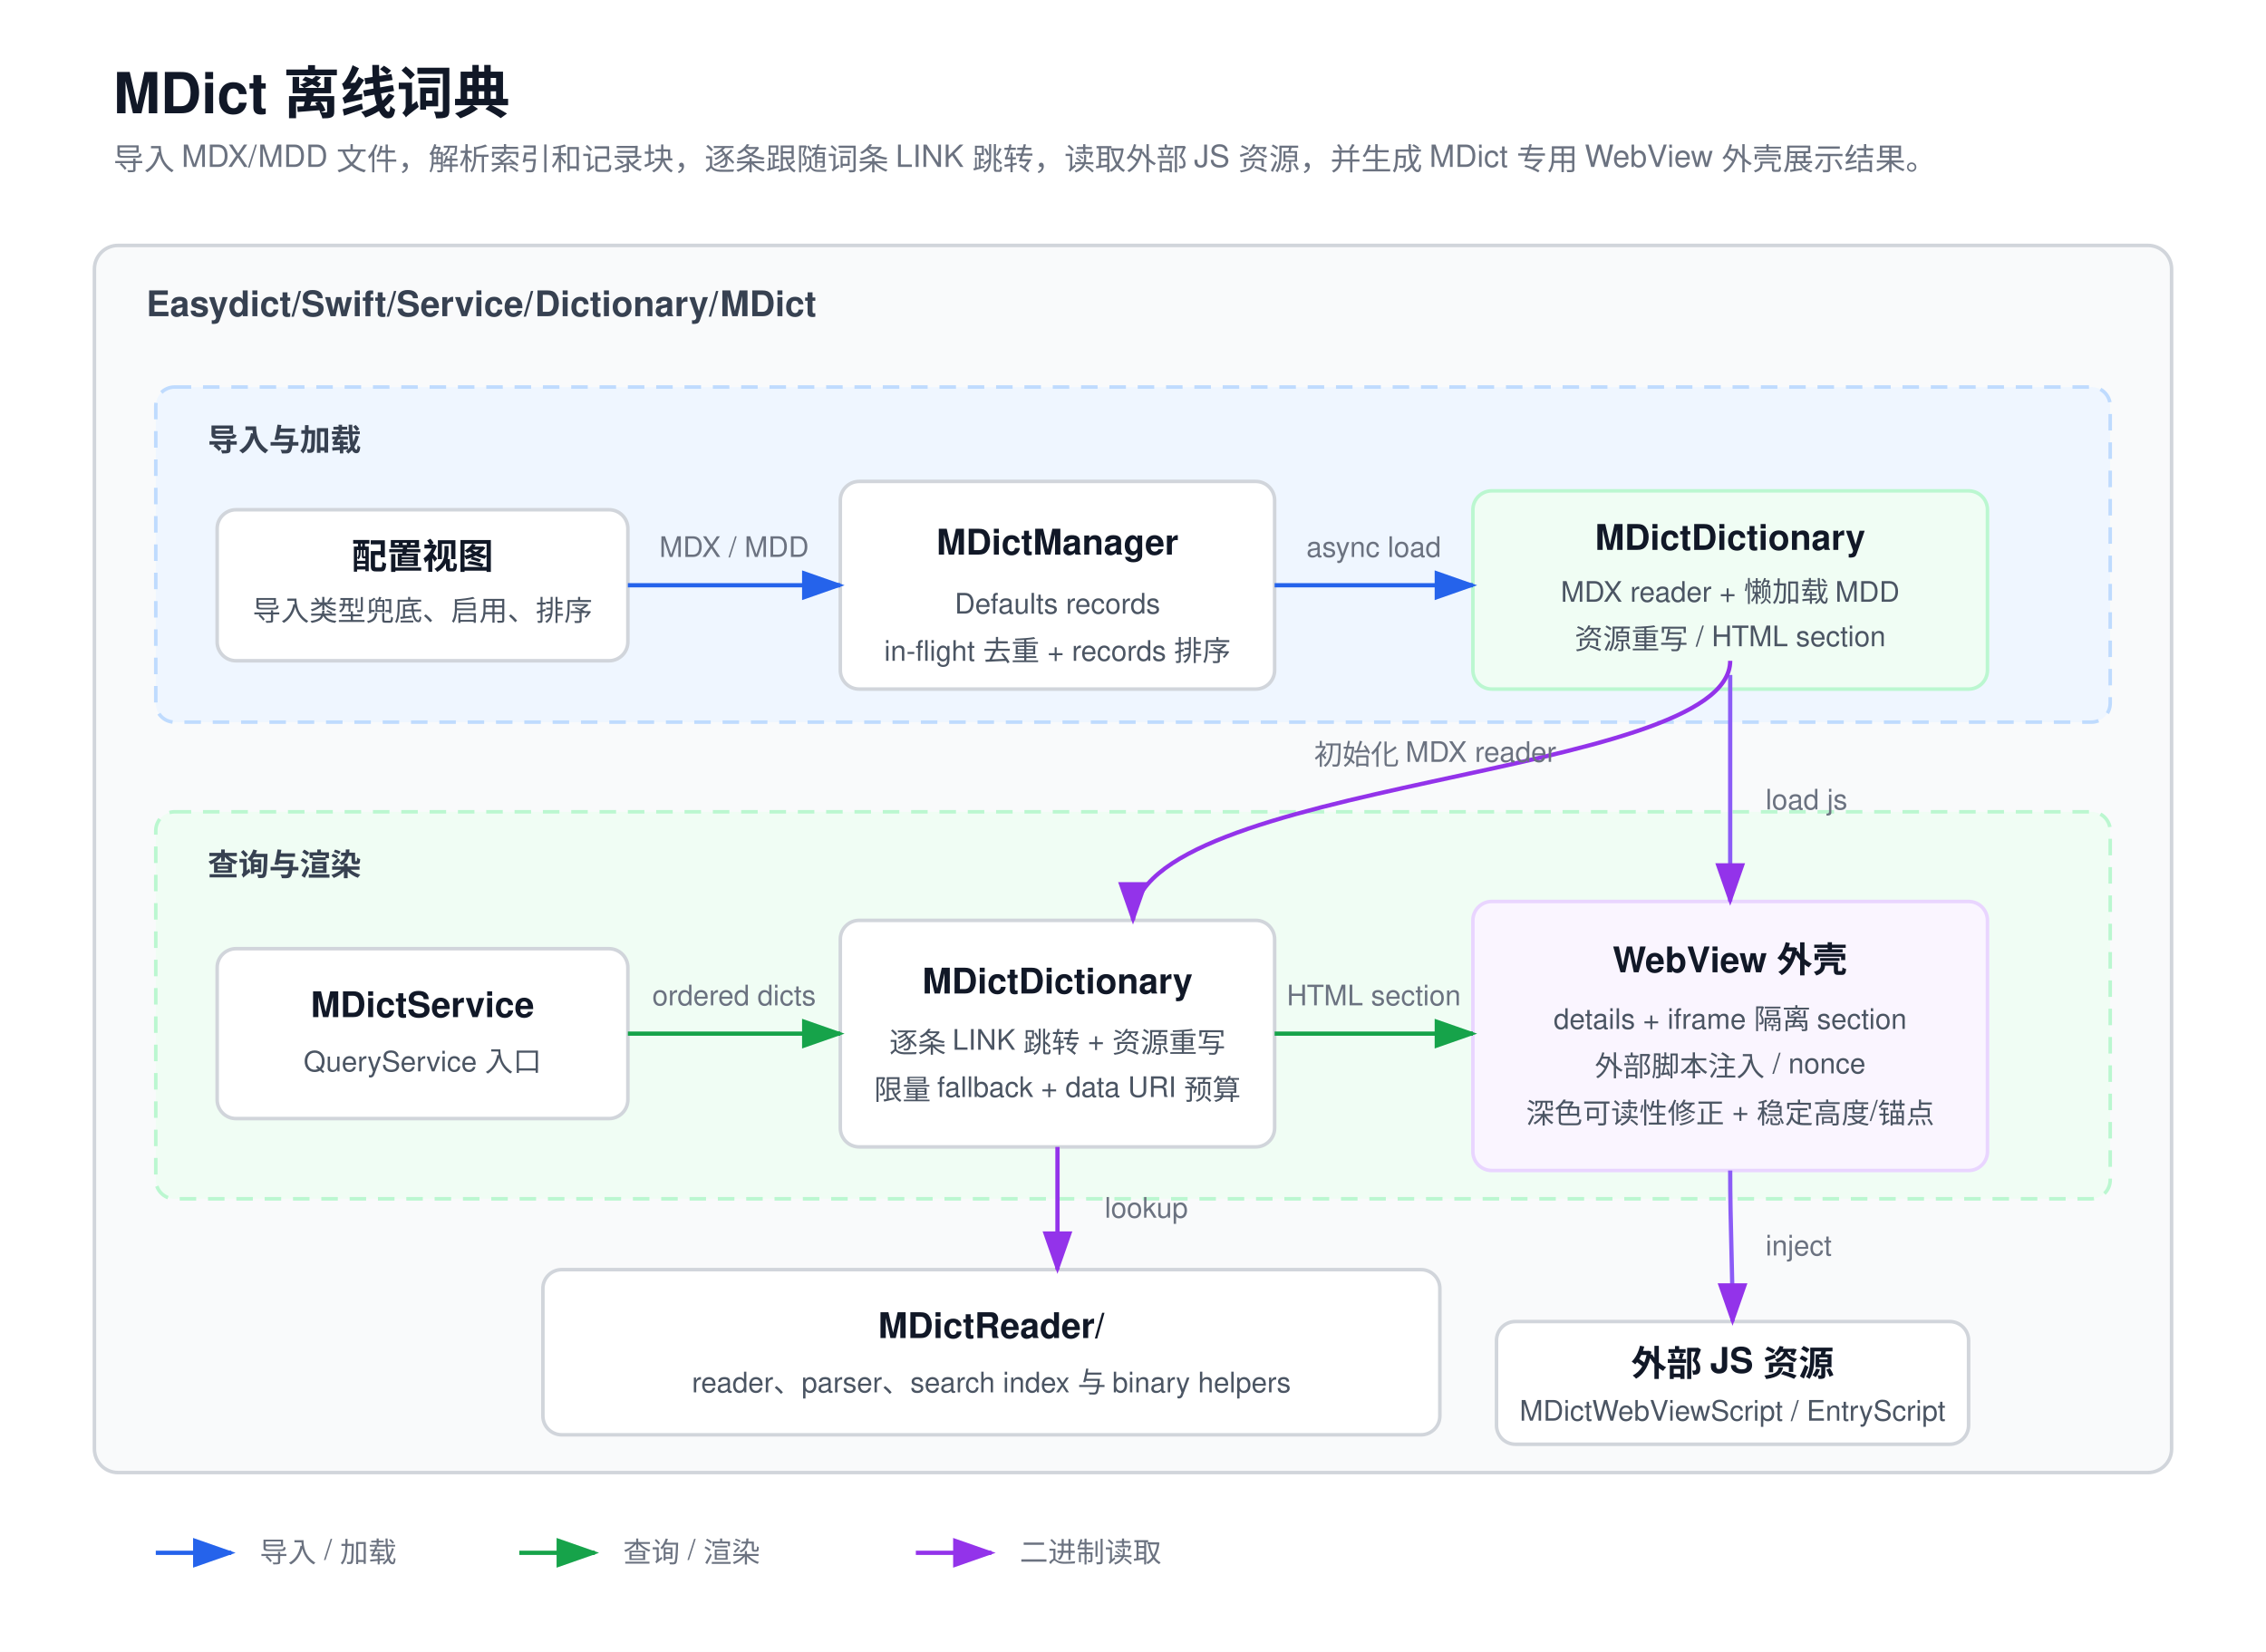
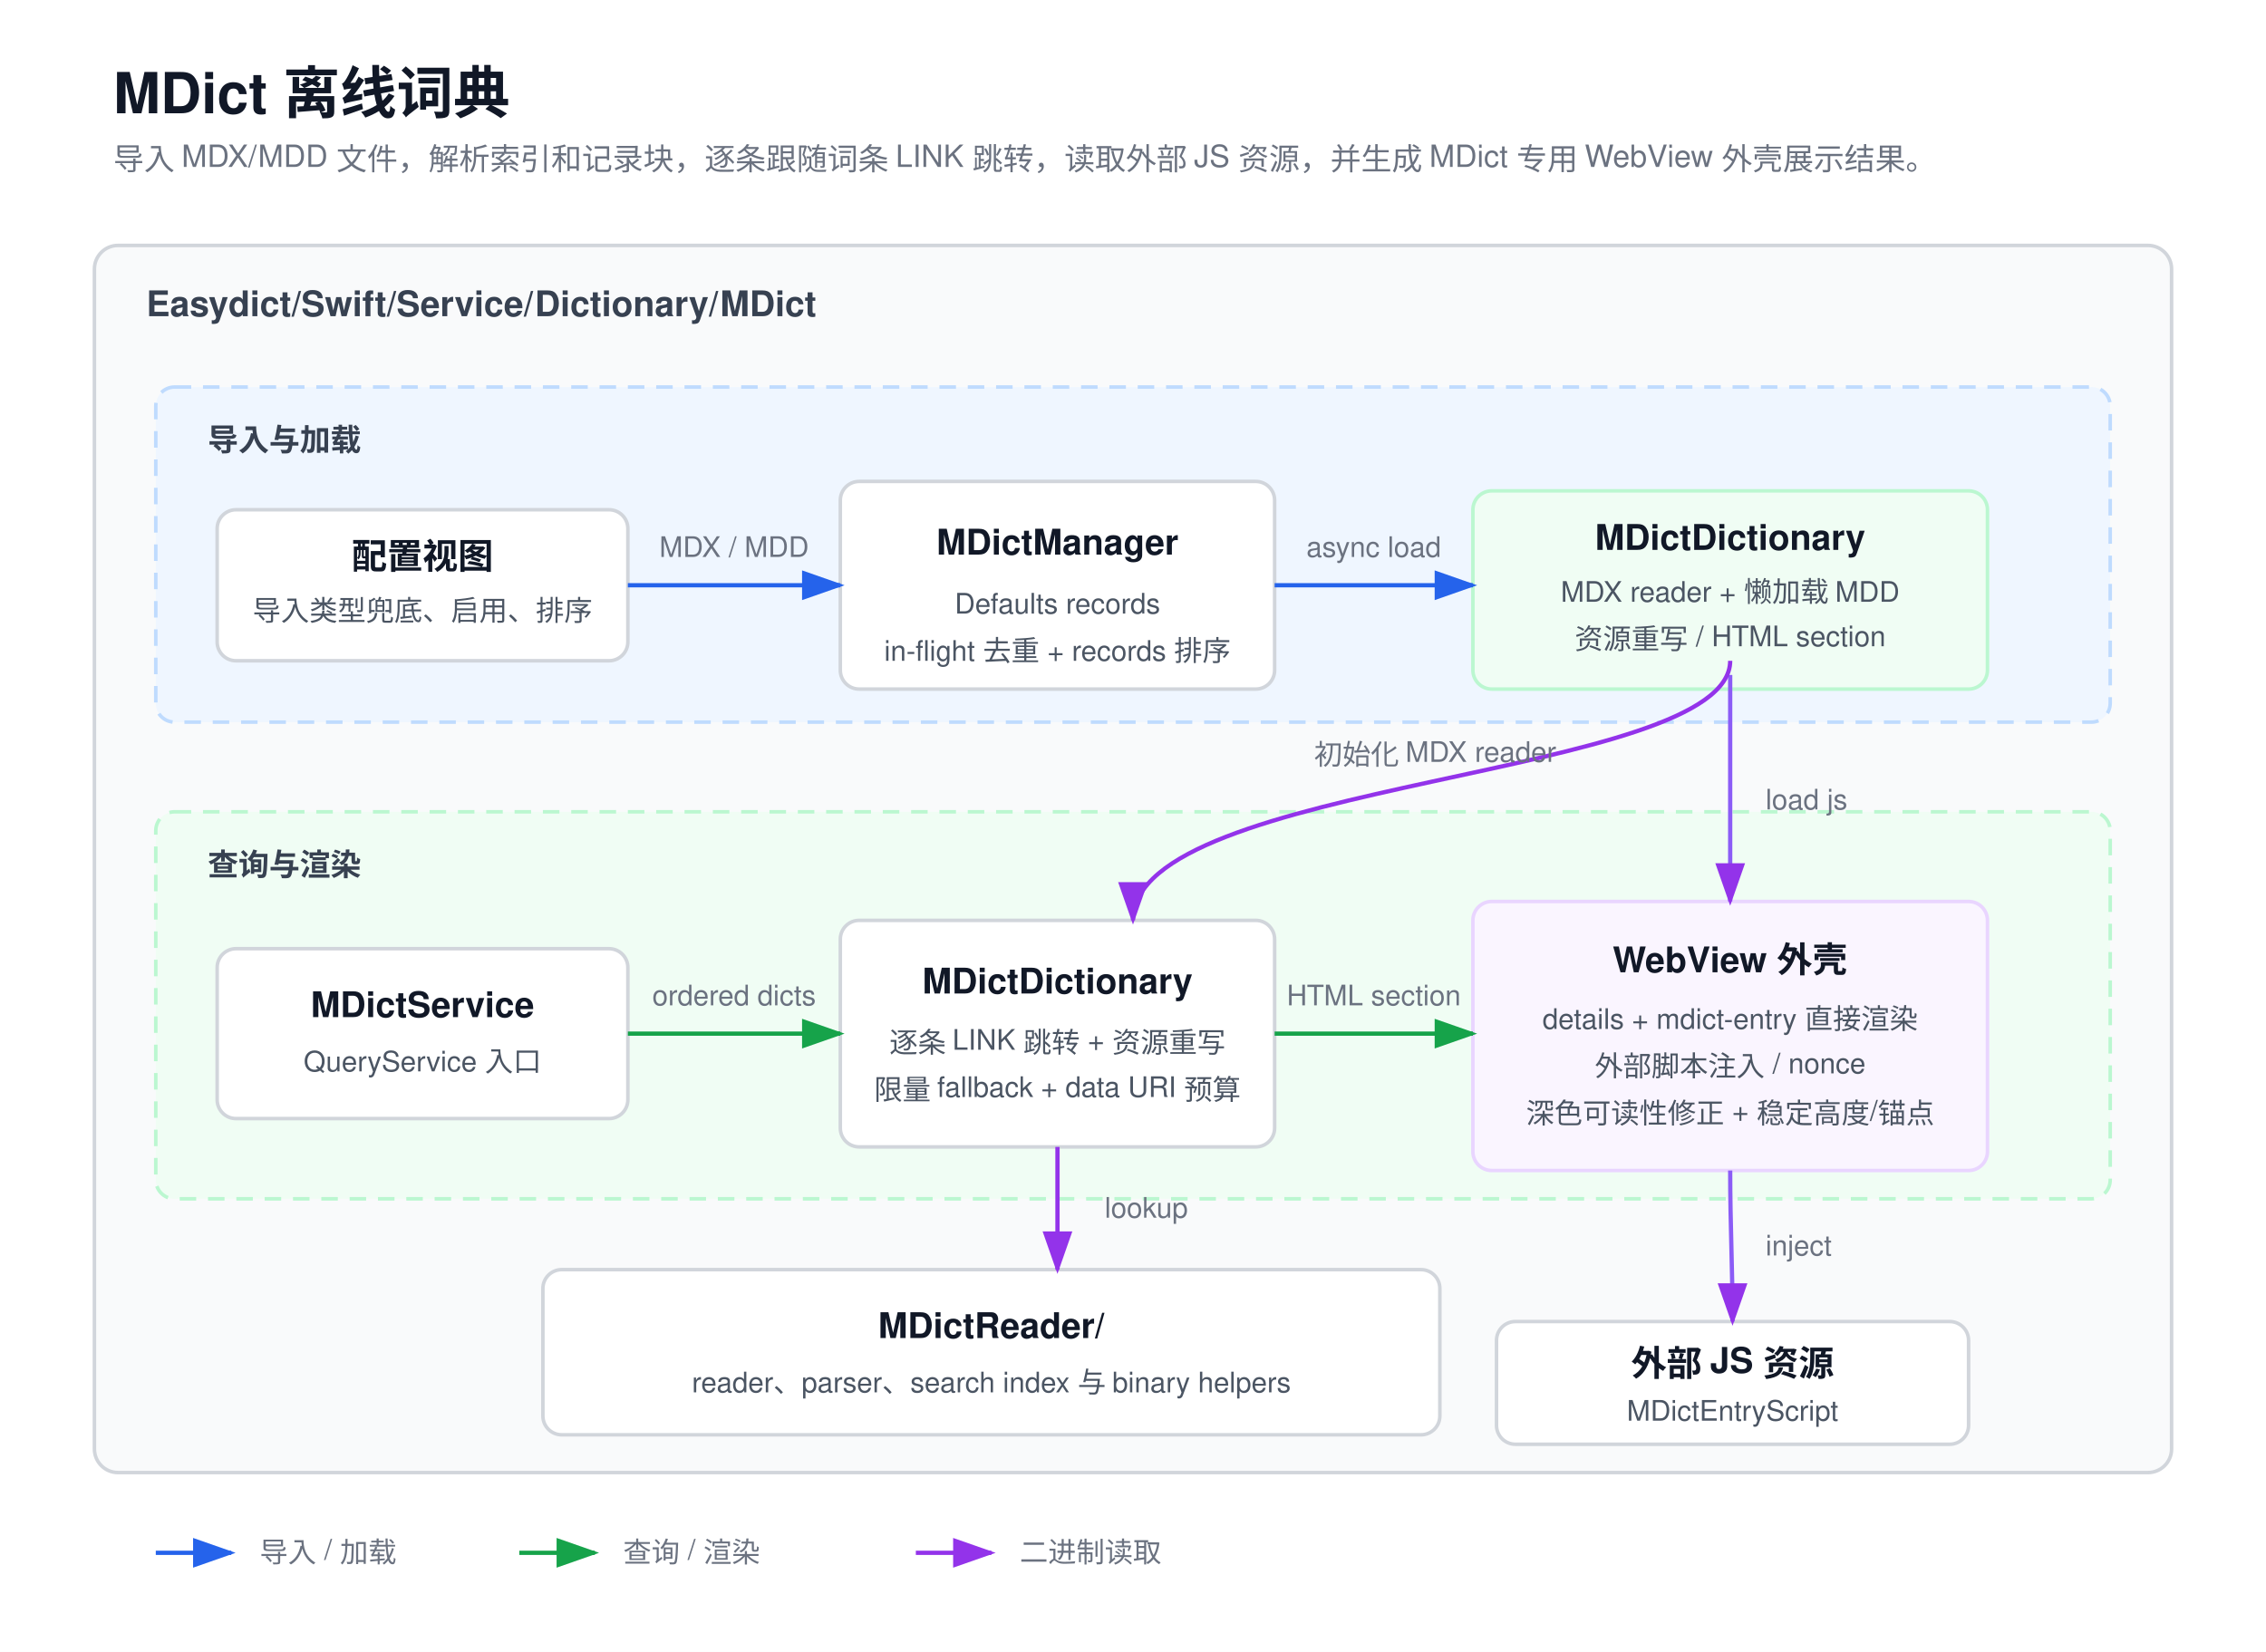
<svg xmlns="http://www.w3.org/2000/svg" viewBox="0 0 960 700" width="960" height="700" role="img" aria-labelledby="title desc">
  <style>
    text {
      font-family: 'Helvetica Neue', Helvetica, Arial, 'PingFang SC', 'Microsoft YaHei', sans-serif;
    }
    .title { fill: #111827; font-size: 24px; font-weight: 600; }
    .subtitle { fill: #6b7280; font-size: 13px; }
    .group-title { fill: #374151; font-size: 15px; font-weight: 600; }
    .box-title { fill: #111827; font-size: 15px; font-weight: 600; }
    .box-text { fill: #4b5563; font-size: 12px; }
    .label { fill: #6b7280; font-size: 12px; }
    .lane-title { fill: #374151; font-size: 13px; font-weight: 600; }
  </style>
  <defs>
    <marker id="arrow-blue" markerWidth="10" markerHeight="7" refX="9" refY="3.5" orient="auto">
      <polygon points="0 0, 10 3.5, 0 7" fill="#2563eb" />
    </marker>
    <marker id="arrow-green" markerWidth="10" markerHeight="7" refX="9" refY="3.5" orient="auto">
      <polygon points="0 0, 10 3.5, 0 7" fill="#16a34a" />
    </marker>
    <marker id="arrow-purple" markerWidth="10" markerHeight="7" refX="9" refY="3.5" orient="auto">
      <polygon points="0 0, 10 3.5, 0 7" fill="#9333ea" />
    </marker>
  </defs>
  <rect width="960" height="700" fill="#ffffff" />
  <text x="48" y="48" class="title">MDict 离线词典</text>
  <text x="48" y="72" class="subtitle">导入 MDX/MDD 文件，解析索引和记录块，逐条跟随词条 LINK 跳转，读取外部 JS 资源，并生成 MDict 专用 WebView 外壳展示结果。</text>
  <rect x="40" y="104" width="880" height="520" rx="10" ry="10" fill="#f9fafb" stroke="#d1d5db" stroke-width="1.5" />
  <text x="62" y="134" class="group-title">Easydict/Swift/Service/Dictionary/MDict</text>
  <rect x="66" y="164" width="828" height="142" rx="8" ry="8" fill="#eff6ff" stroke="#bfdbfe" stroke-width="1.5" stroke-dasharray="7 5" />
  <text x="88" y="191" class="lane-title">导入与加载</text>
  <rect x="92" y="216" width="174" height="64" rx="8" ry="8" fill="#ffffff" stroke="#d1d5db" stroke-width="1.5" />
  <text x="179" y="241" text-anchor="middle" class="box-title">配置视图</text>
  <text x="179" y="263" text-anchor="middle" class="box-text">导入类型兜底、启用、排序</text>
  <rect x="356" y="204" width="184" height="88" rx="8" ry="8" fill="#ffffff" stroke="#d1d5db" stroke-width="1.5" />
  <text x="448" y="235" text-anchor="middle" class="box-title">MDictManager</text>
  <text x="448" y="260" text-anchor="middle" class="box-text">Defaults records</text>
  <text x="448" y="280" text-anchor="middle" class="box-text">in-flight 去重 + records 排序</text>
  <rect x="624" y="208" width="218" height="84" rx="8" ry="8" fill="#f0fdf4" stroke="#bbf7d0" stroke-width="1.5" />
  <text x="733" y="233" text-anchor="middle" class="box-title">MDictDictionary</text>
  <text x="733" y="255" text-anchor="middle" class="box-text">MDX reader + 懒加载 MDD</text>
  <text x="733" y="275" text-anchor="middle" class="box-text">资源重写 / HTML section</text>
  <path d="M266 248 H356" stroke="#2563eb" stroke-width="1.8" fill="none" marker-end="url(#arrow-blue)" />
  <text x="311" y="236" text-anchor="middle" class="label">MDX / MDD</text>
  <path d="M540 248 H624" stroke="#2563eb" stroke-width="1.8" fill="none" marker-end="url(#arrow-blue)" />
  <text x="582" y="236" text-anchor="middle" class="label">async load</text>
  <rect x="66" y="344" width="828" height="164" rx="8" ry="8" fill="#f0fdf4" stroke="#bbf7d0" stroke-width="1.5" stroke-dasharray="7 5" />
  <text x="88" y="371" class="lane-title">查询与渲染</text>
  <rect x="92" y="402" width="174" height="72" rx="8" ry="8" fill="#ffffff" stroke="#d1d5db" stroke-width="1.5" />
  <text x="179" y="431" text-anchor="middle" class="box-title">MDictService</text>
  <text x="179" y="454" text-anchor="middle" class="box-text">QueryService 入口</text>
  <rect x="356" y="390" width="184" height="96" rx="8" ry="8" fill="#ffffff" stroke="#d1d5db" stroke-width="1.5" />
  <text x="448" y="421" text-anchor="middle" class="box-title">MDictDictionary</text>
  <text x="448" y="446" text-anchor="middle" class="box-text">逐条 LINK 跳转 + 资源重写</text>
  <text x="448" y="466" text-anchor="middle" class="box-text">限量 fallback + data URI 预算</text>
  <rect x="624" y="382" width="218" height="114" rx="8" ry="8" fill="#faf5ff" stroke="#e9d5ff" stroke-width="1.5" />
  <text x="733" y="412" text-anchor="middle" class="box-title">WebView 外壳</text>
-   <text x="733" y="436" text-anchor="middle" class="box-text">details + iframe 隔离 section</text>
+   <text x="733" y="436" text-anchor="middle" class="box-text">details + mdict-entry 直接渲染</text>
  <text x="733" y="456" text-anchor="middle" class="box-text">外部脚本注入 / nonce</text>
  <text x="733" y="476" text-anchor="middle" class="box-text">深色可读性修正 + 稳定高度/锚点</text>
  <path d="M266 438 H356" stroke="#16a34a" stroke-width="1.8" fill="none" marker-end="url(#arrow-green)" />
  <text x="311" y="426" text-anchor="middle" class="label">ordered dicts</text>
  <path d="M540 438 H624" stroke="#16a34a" stroke-width="1.8" fill="none" marker-end="url(#arrow-green)" />
  <text x="582" y="426" text-anchor="middle" class="label">HTML section</text>
  <rect x="634" y="560" width="200" height="52" rx="8" ry="8" fill="#ffffff" stroke="#d1d5db" stroke-width="1.5" />
  <text x="734" y="583" text-anchor="middle" class="box-title">外部 JS 资源</text>
-   <text x="734" y="602" text-anchor="middle" class="box-text">MDictWebViewScript / EntryScript</text>
+   <text x="734" y="602" text-anchor="middle" class="box-text">MDictEntryScript</text>
  <path d="M733 286 C733 332 733 350 733 382" stroke="#8b5cf6" stroke-width="1.8" fill="none" marker-end="url(#arrow-purple)" />
  <text x="748" y="343" class="label">load js</text>
  <path d="M733 496 C733 520 734 536 734 560" stroke="#8b5cf6" stroke-width="1.8" fill="none" marker-end="url(#arrow-purple)" />
  <text x="748" y="532" class="label">inject</text>
  <rect x="230" y="538" width="380" height="70" rx="8" ry="8" fill="#ffffff" stroke="#d1d5db" stroke-width="1.5" />
  <text x="420" y="567" text-anchor="middle" class="box-title">MDictReader/</text>
  <text x="420" y="590" text-anchor="middle" class="box-text">reader、parser、search index 与 binary helpers</text>
  <path d="M733 280 C733 330 480 330 480 390" stroke="#9333ea" stroke-width="1.8" fill="none" marker-end="url(#arrow-purple)" />
  <text x="608" y="324" text-anchor="middle" class="label">初始化 MDX reader</text>
  <path d="M448 486 V538" stroke="#9333ea" stroke-width="1.8" fill="none" marker-end="url(#arrow-purple)" />
  <text x="468" y="516" class="label">lookup</text>
  <g transform="translate(66, 650)">
    <line x1="0" y1="8" x2="32" y2="8" stroke="#2563eb" stroke-width="1.8" marker-end="url(#arrow-blue)" />
    <text x="44" y="12" class="label">导入 / 加载</text>
    <line x1="154" y1="8" x2="186" y2="8" stroke="#16a34a" stroke-width="1.8" marker-end="url(#arrow-green)" />
    <text x="198" y="12" class="label">查询 / 渲染</text>
    <line x1="322" y1="8" x2="354" y2="8" stroke="#9333ea" stroke-width="1.8" marker-end="url(#arrow-purple)" />
    <text x="366" y="12" class="label">二进制读取</text>
  </g>
</svg>
